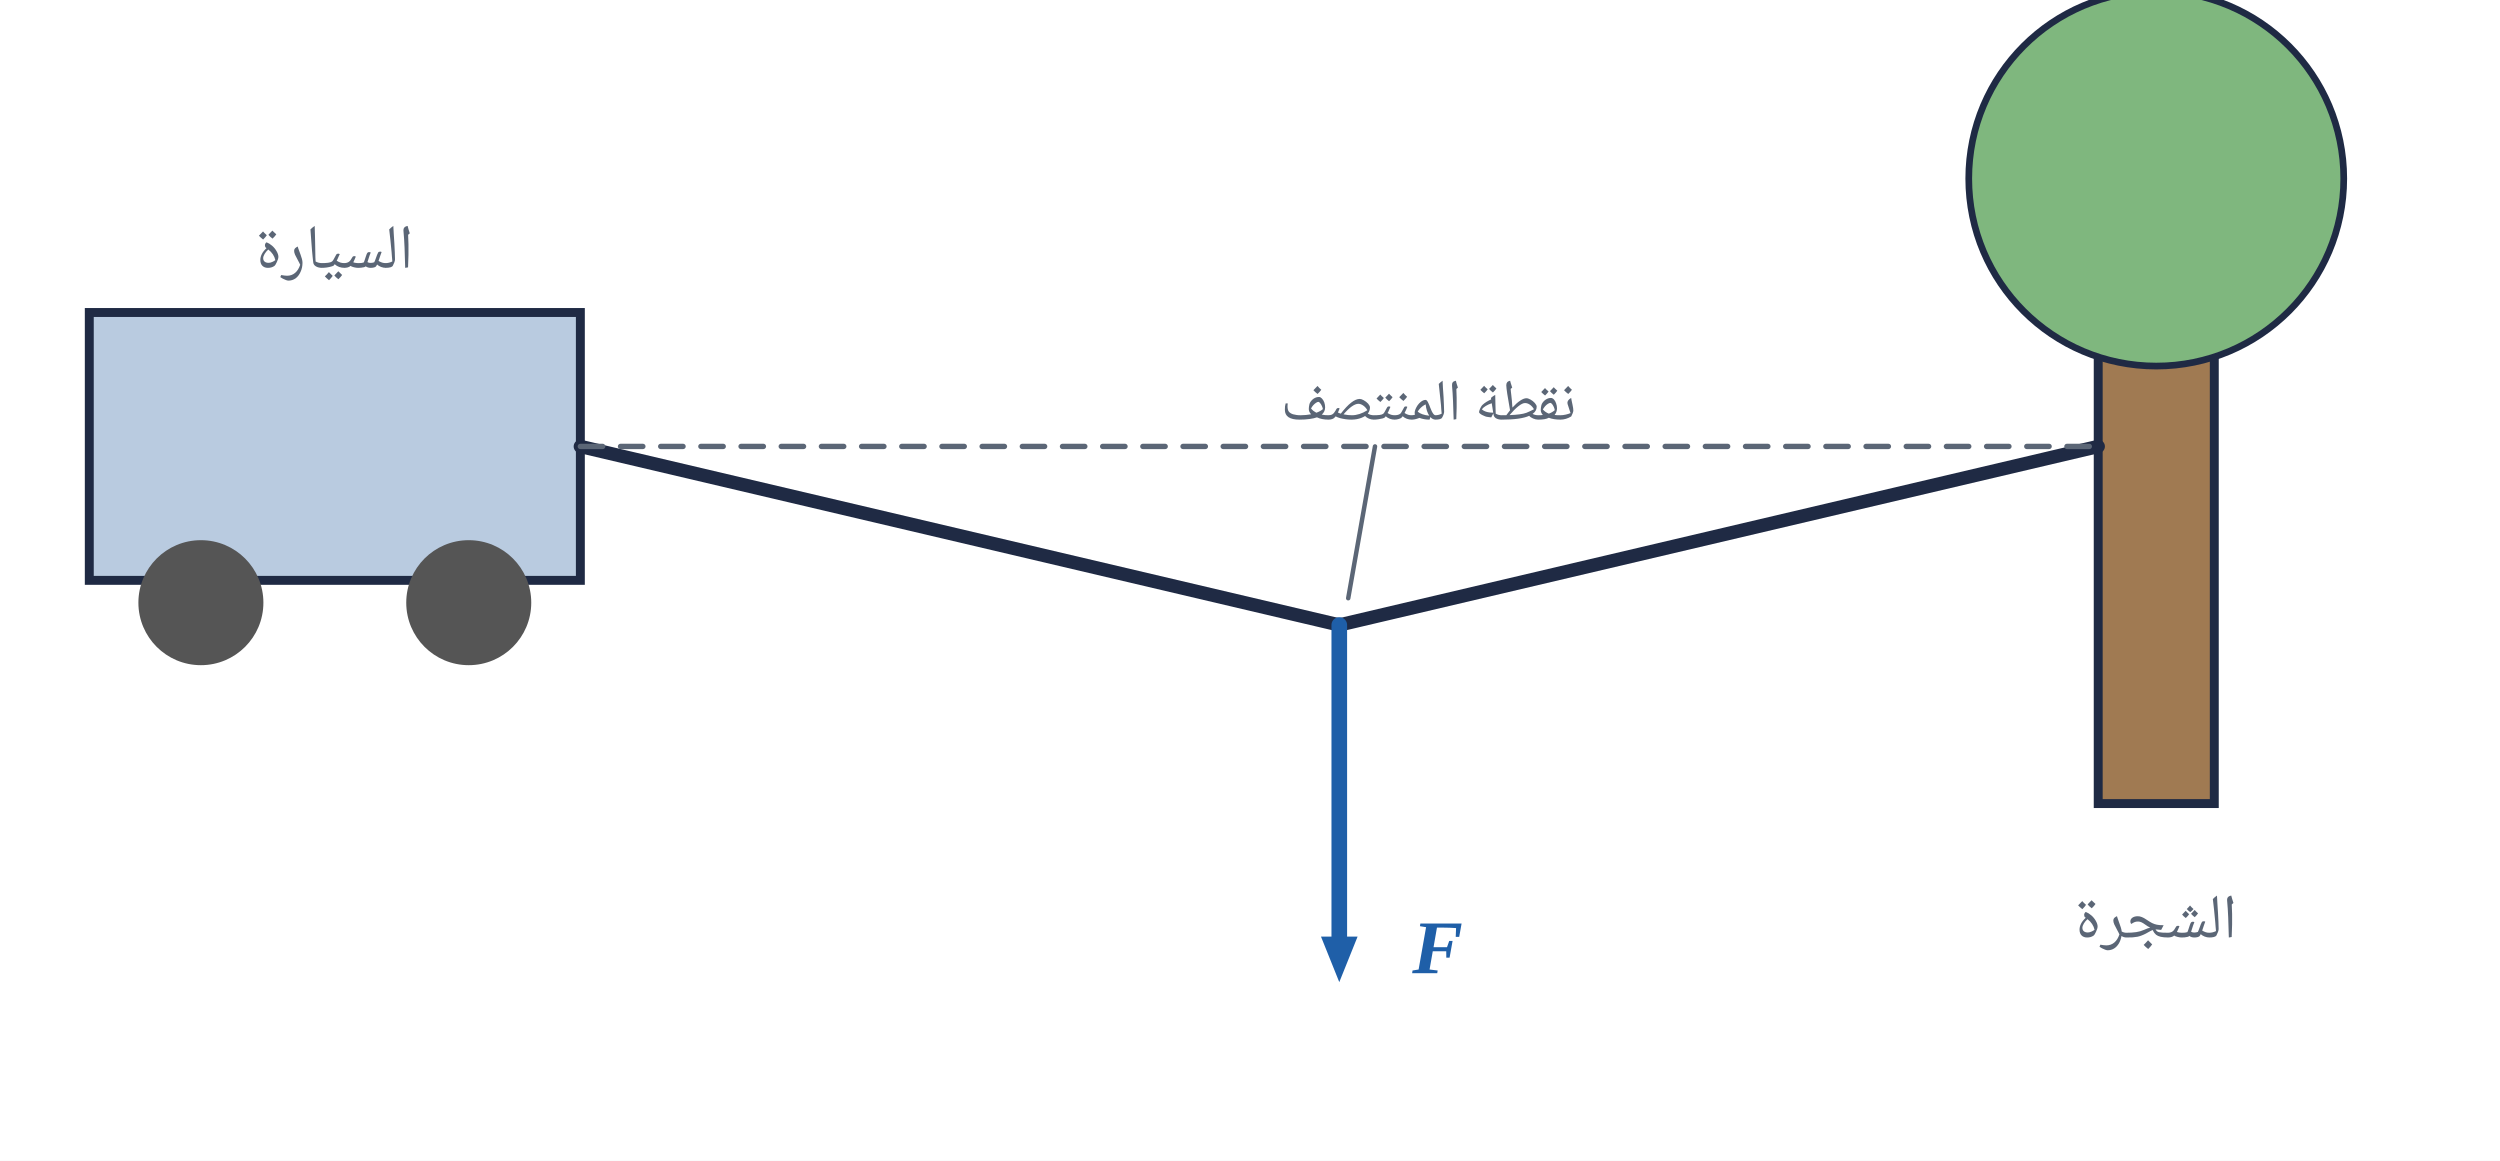
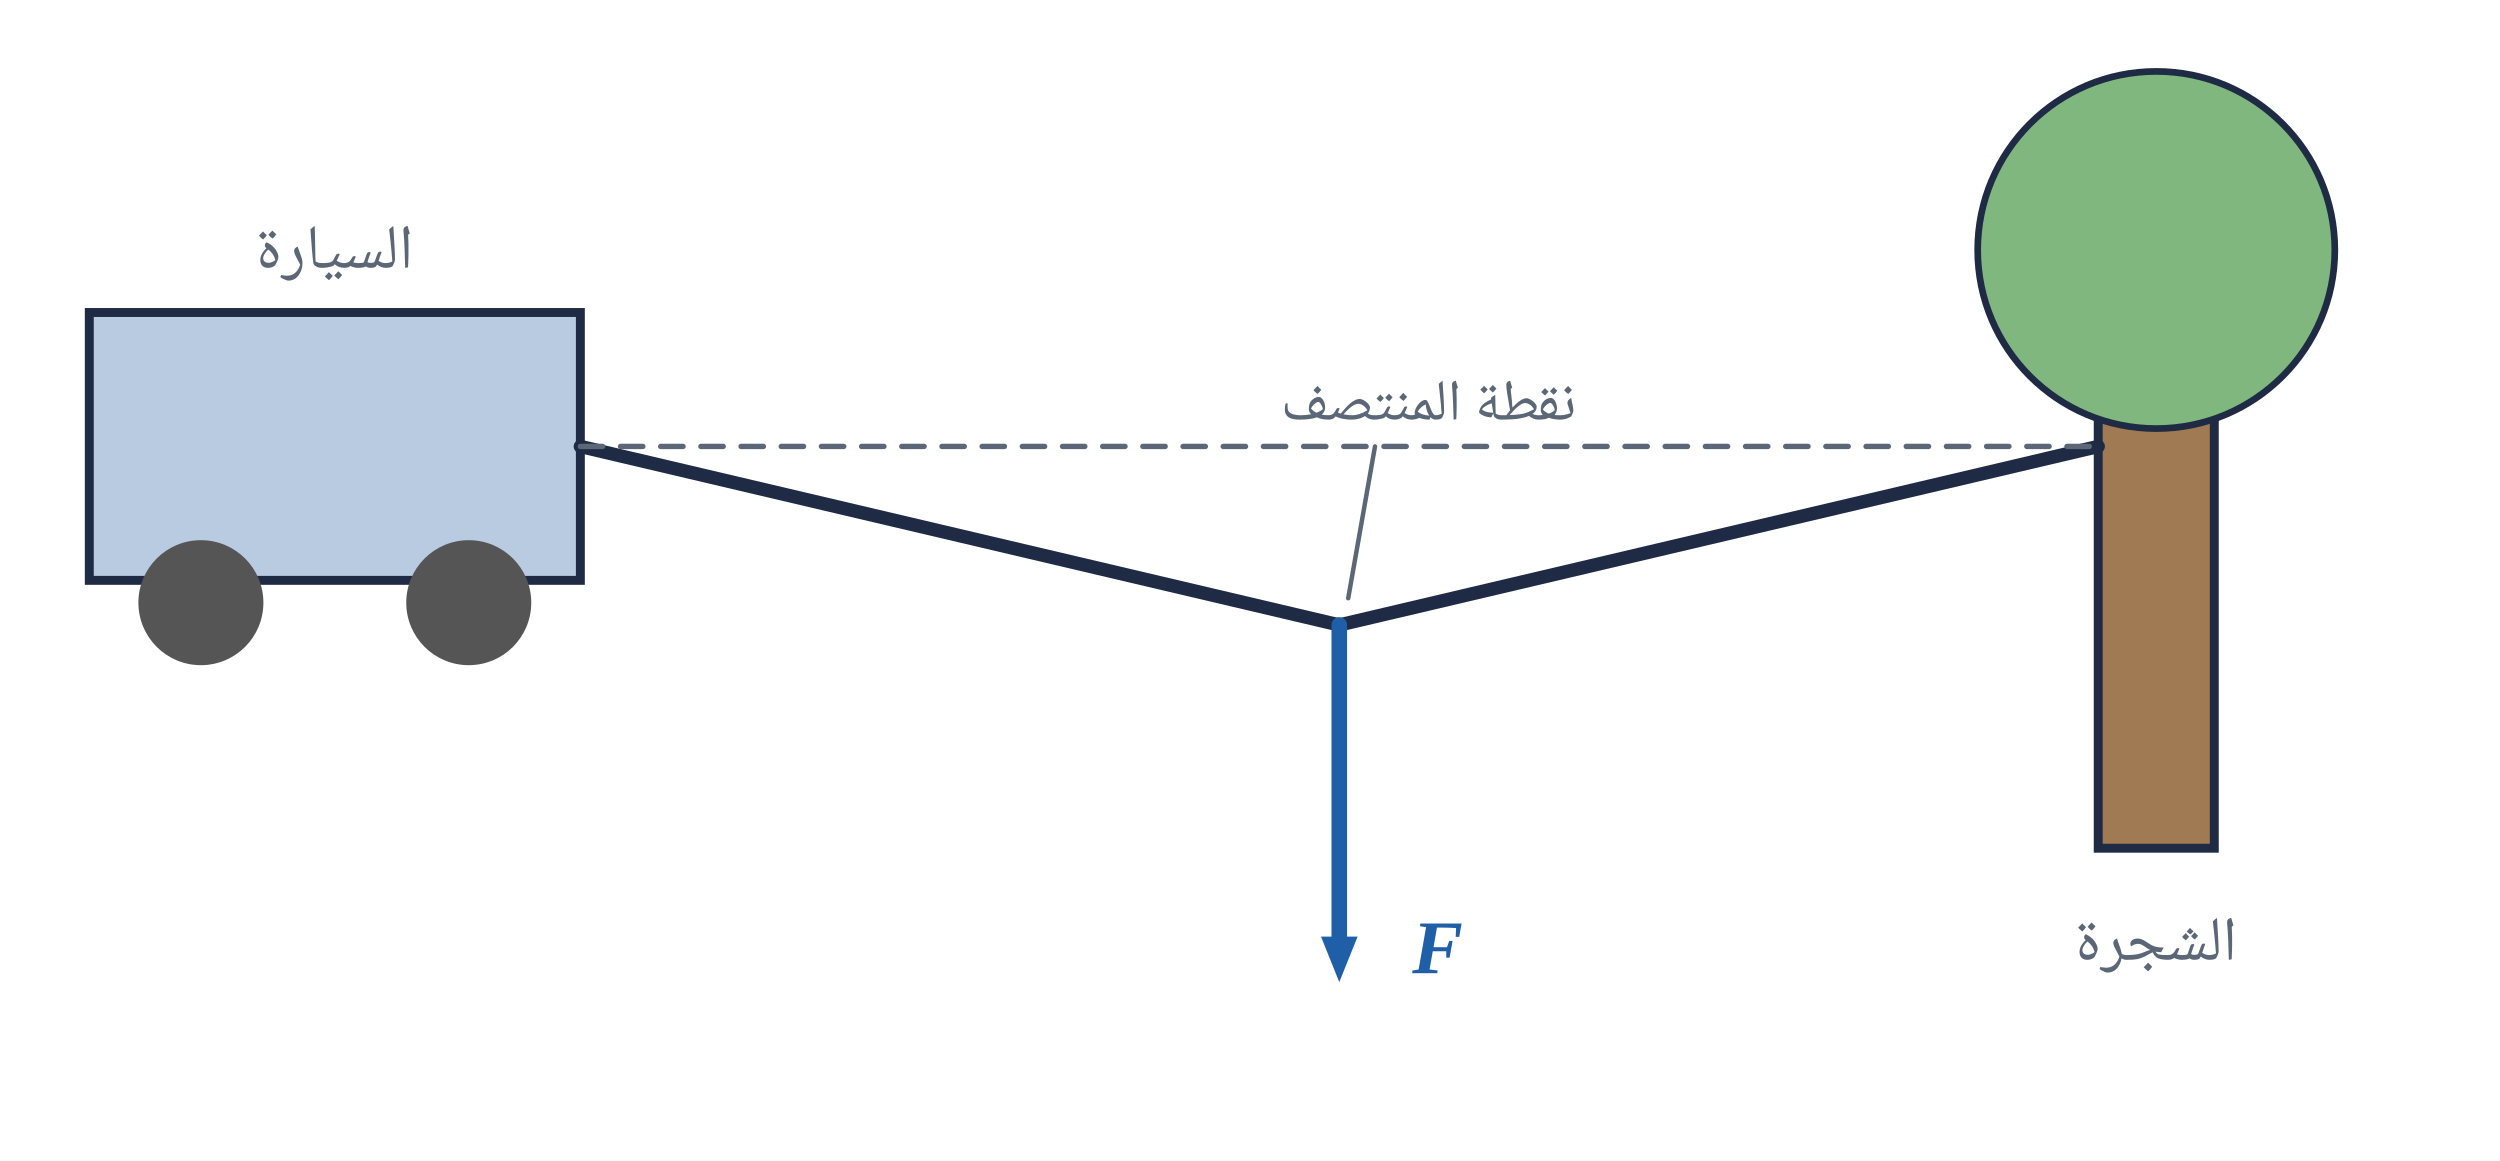
<svg xmlns="http://www.w3.org/2000/svg" viewBox="0 0 560 260" width="560" height="260">
  <rect width="560" height="260" fill="#fff" />
  <rect x="20.0" y="70.0" width="110" height="60" fill="#b9cbe0" stroke="#1f2a44" stroke-width="2" />
  <circle cx="45" cy="135" r="14" fill="#555" />
  <circle cx="105" cy="135" r="14" fill="#555" />
  <text x="75.0" y="60.0" text-anchor="middle" font-size="14" fill="#5b6676" font-weight="normal" font-family="'IBM Plex Sans Arabic','Noto Naskh Arabic',Tahoma,Arial,sans-serif" direction="rtl">السيارة</text>
-   <rect x="470.0" y="30.0" width="26" height="150" fill="#a07a52" stroke="#1f2a44" stroke-width="2" />
-   <circle cx="483" cy="40" r="42" fill="#7fb77e" stroke="#1f2a44" stroke-width="1.5" />
-   <text x="483.0" y="210.0" text-anchor="middle" font-size="14" fill="#5b6676" font-weight="normal" font-family="'IBM Plex Sans Arabic','Noto Naskh Arabic',Tahoma,Arial,sans-serif" direction="rtl">الشجرة</text>
+   <rect x="470.0" y="60.0" width="26" height="130" fill="#a07a52" stroke="#1f2a44" stroke-width="2" />
+   <circle cx="483" cy="56" r="40" fill="#7fb77e" stroke="#1f2a44" stroke-width="1.5" />
+   <text x="483.0" y="215.0" text-anchor="middle" font-size="14" fill="#5b6676" font-weight="normal" font-family="'IBM Plex Sans Arabic','Noto Naskh Arabic',Tahoma,Arial,sans-serif" direction="rtl">الشجرة</text>
  <line x1="130.0" y1="100.0" x2="300.0" y2="140.0" stroke="#1f2a44" stroke-width="3" stroke-linecap="round" />
  <line x1="300.0" y1="140.0" x2="470.0" y2="100.0" stroke="#1f2a44" stroke-width="3" stroke-linecap="round" />
  <line x1="130.0" y1="100.0" x2="470.0" y2="100.0" stroke="#5b6676" stroke-width="1.2" stroke-linecap="round" stroke-dasharray="5 4" />
  <line x1="300.0" y1="140.0" x2="300.0" y2="213.4" stroke="#1f5fa8" stroke-width="3.5" stroke-linecap="round" />
  <polygon points="300.0,220.0 295.9,209.8 304.1,209.8" fill="#1f5fa8" />
  <text x="322.0" y="218.0" text-anchor="middle" font-size="17" fill="#1f5fa8" font-weight="bold" font-style="italic" font-family="'Times New Roman',Times,serif">F</text>
  <text x="320.0" y="94.0" text-anchor="middle" font-size="13" fill="#5b6676" font-weight="normal" font-family="'IBM Plex Sans Arabic','Noto Naskh Arabic',Tahoma,Arial,sans-serif" direction="rtl">نقطة المنتصف</text>
  <line x1="308.0" y1="100.0" x2="302.0" y2="134.0" stroke="#5b6676" stroke-width="1" stroke-linecap="round" />
</svg>
